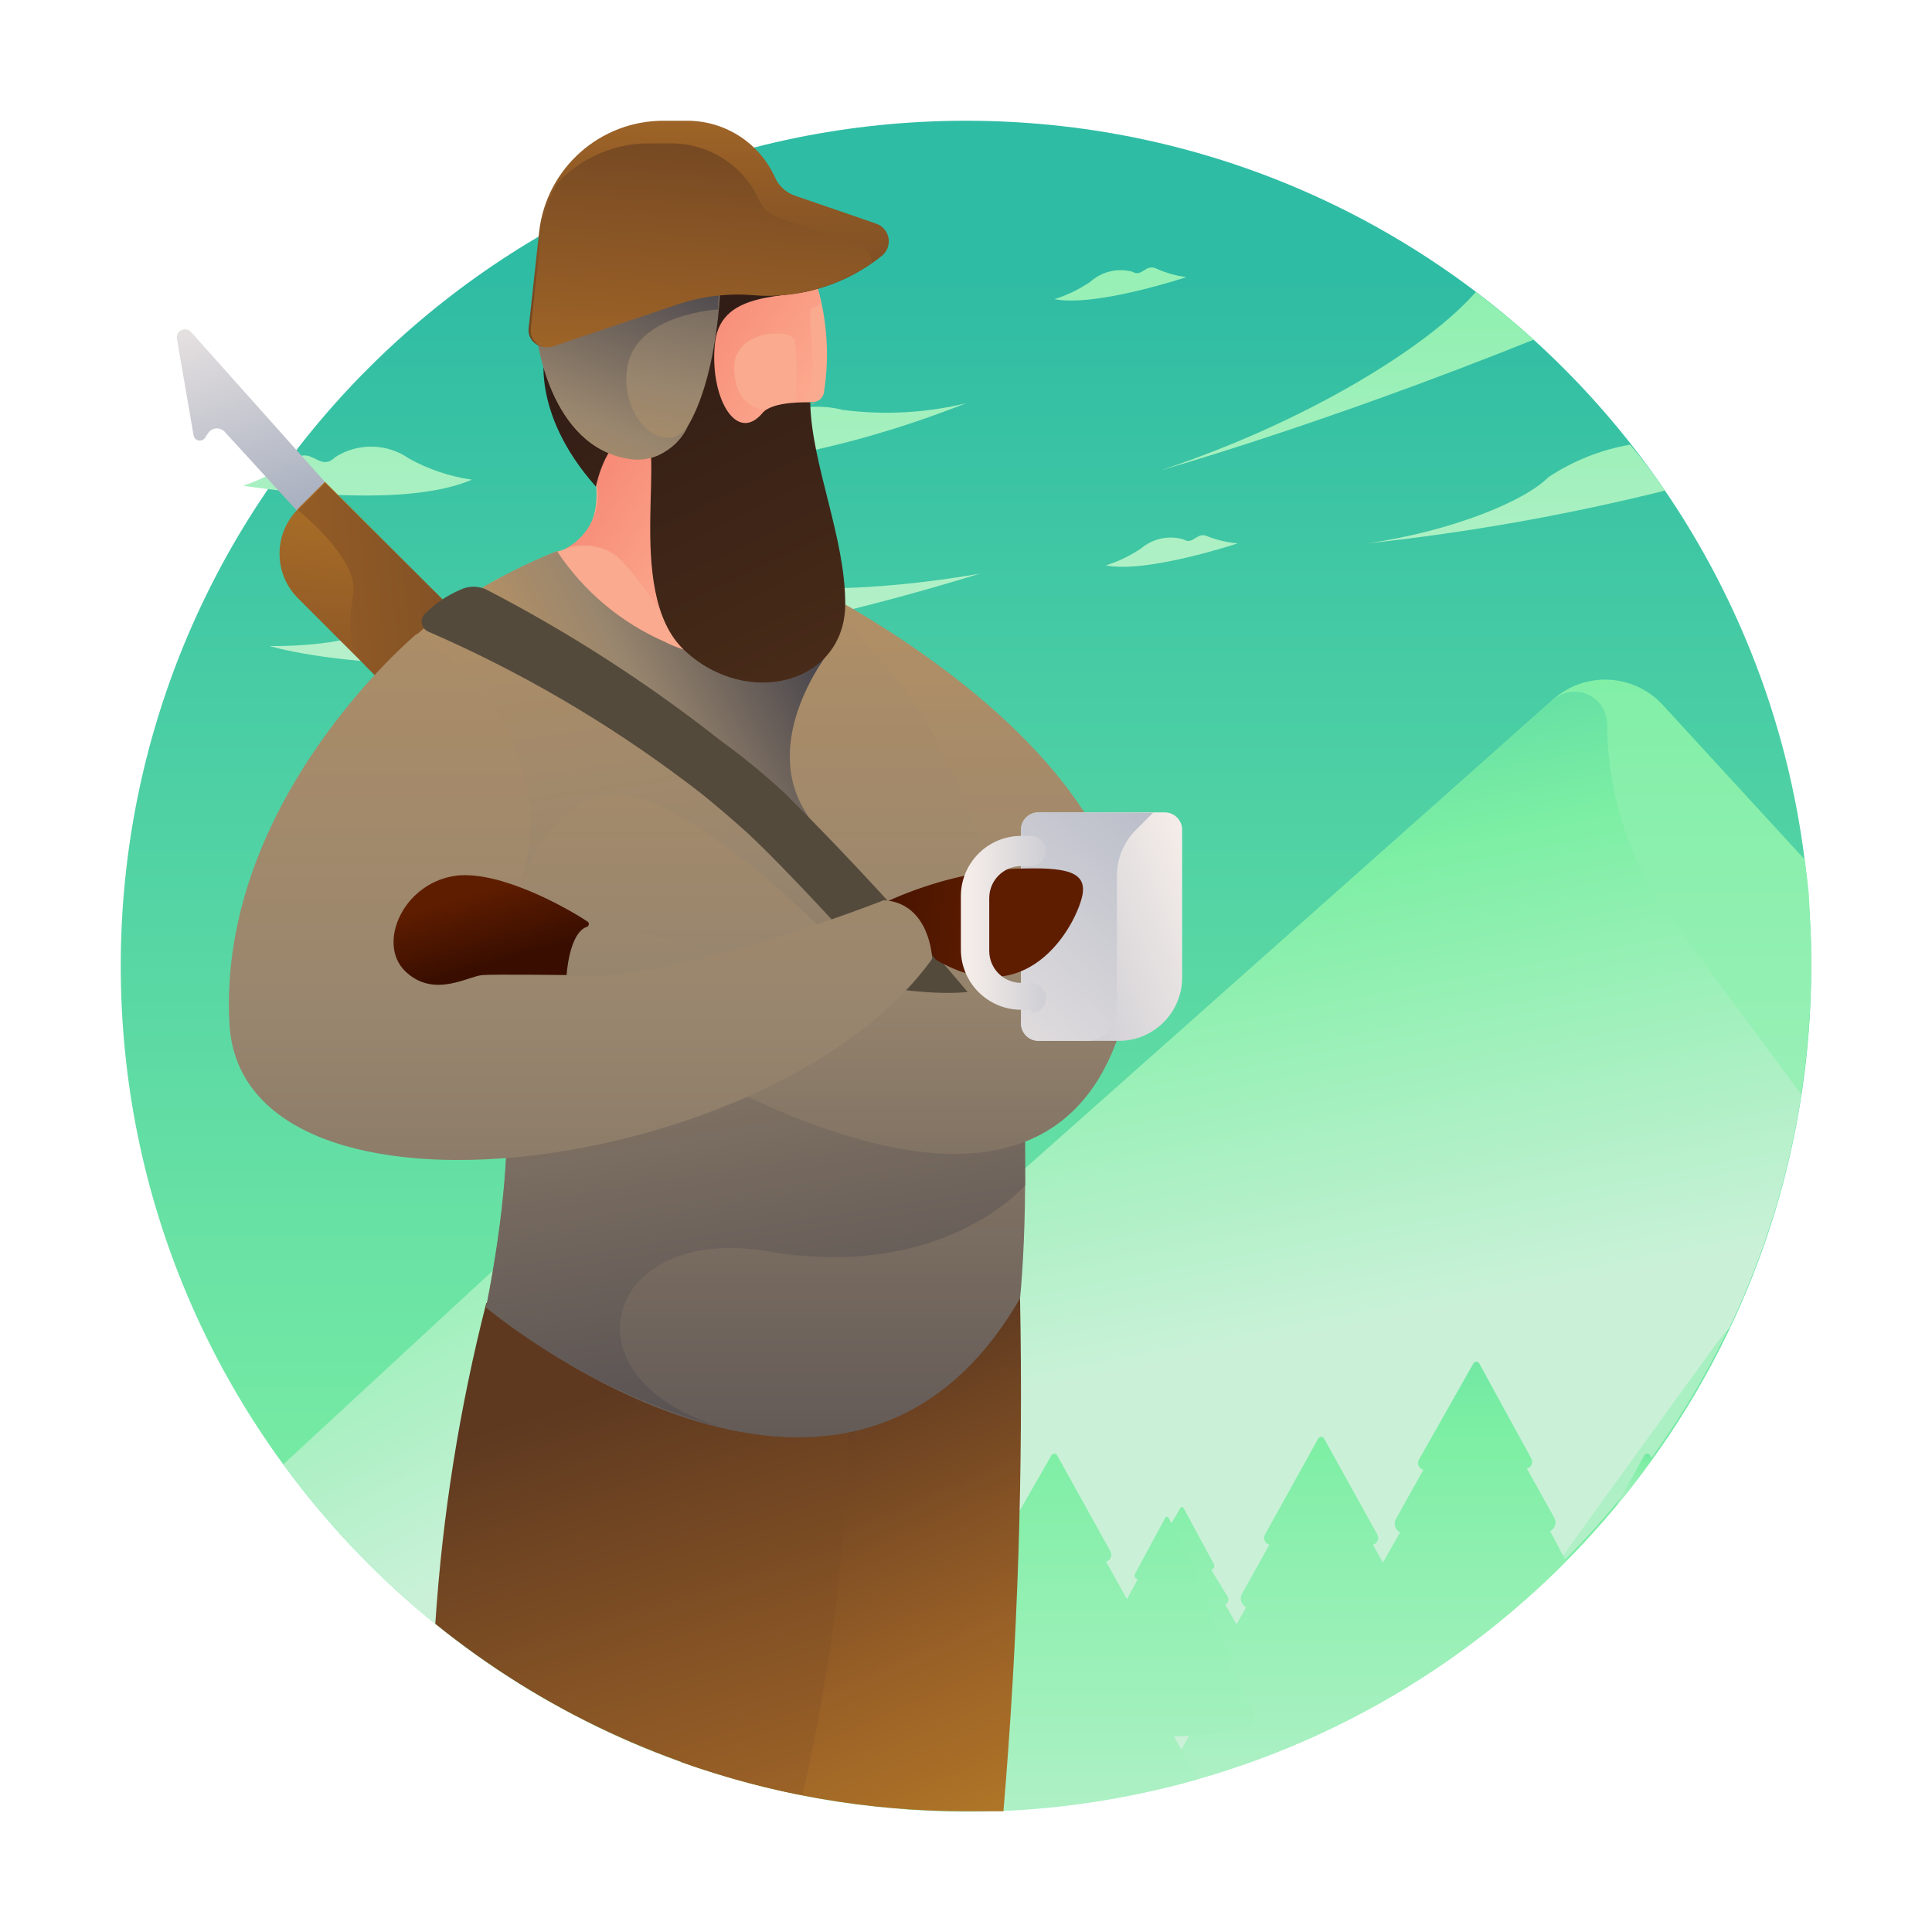
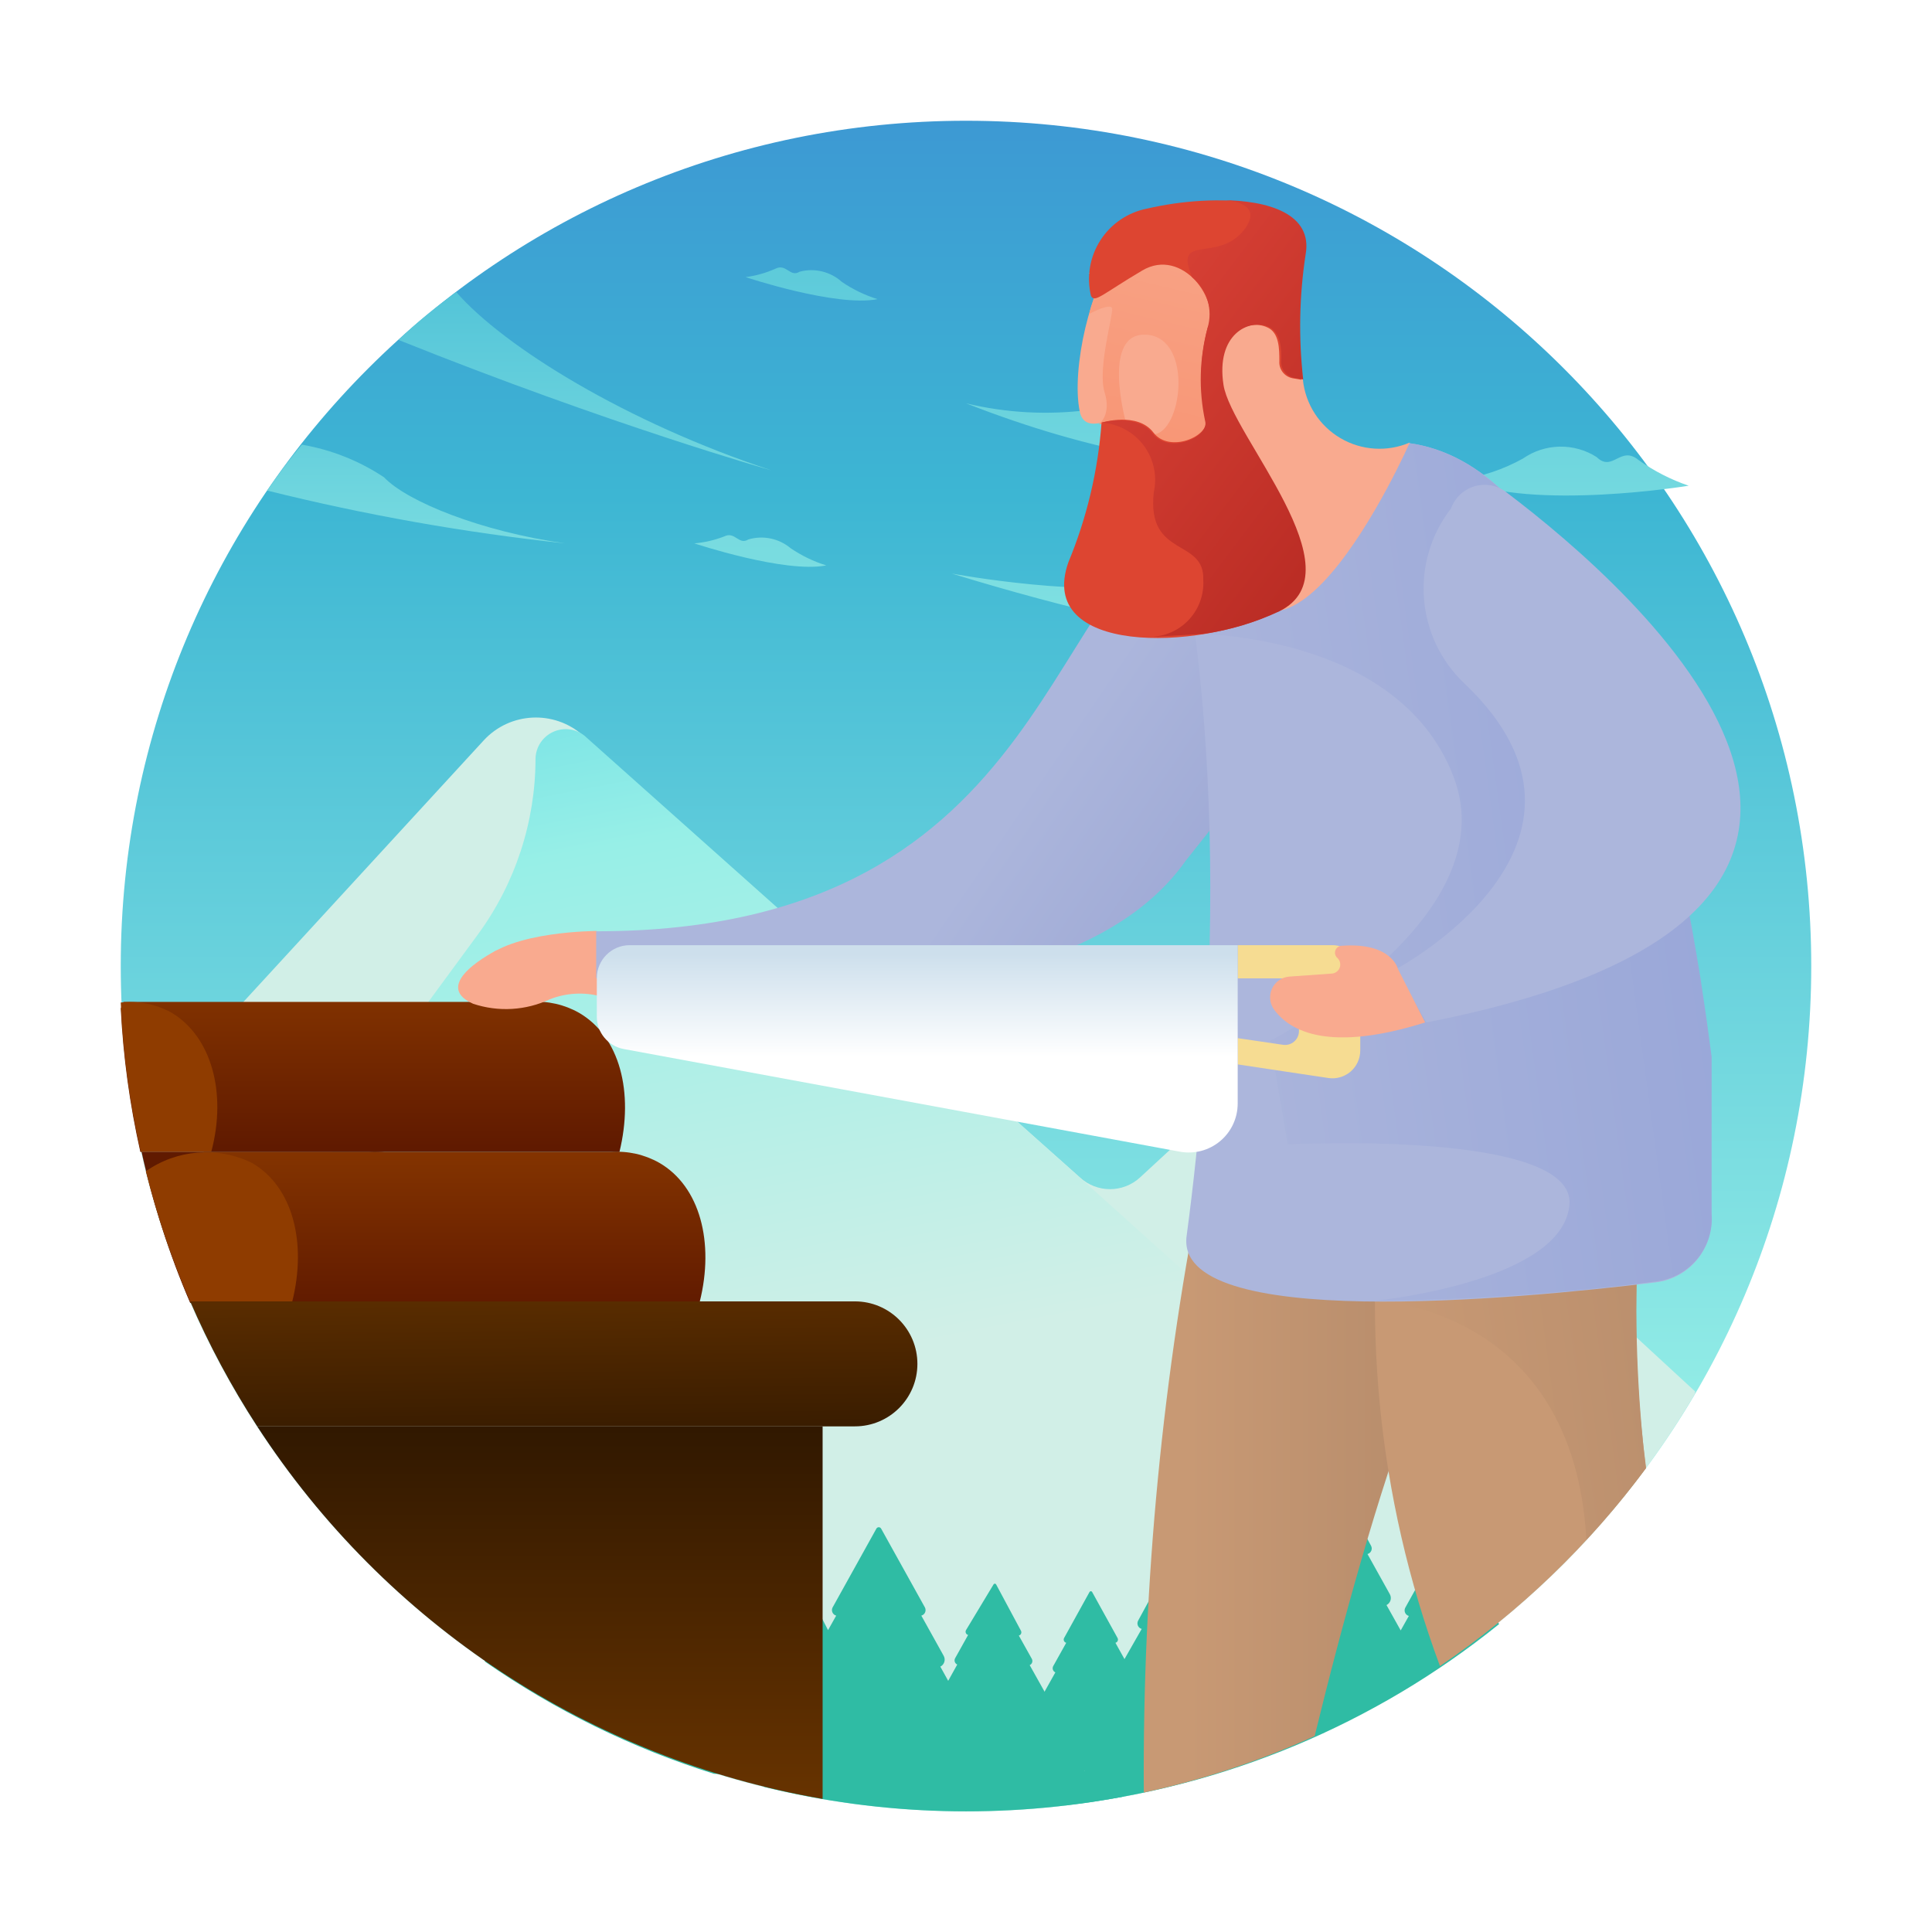
<svg xmlns="http://www.w3.org/2000/svg" xmlns:xlink="http://www.w3.org/1999/xlink" id="Layer_1" data-name="Layer 1" viewBox="0 0 64 64">
  <defs>
-     <style>.cls-1{fill:url(#linear-gradient);}.cls-2{fill:url(#linear-gradient-2);}.cls-3{fill:url(#linear-gradient-3);}.cls-4{fill:url(#linear-gradient-4);}.cls-5{fill:url(#linear-gradient-5);}.cls-6{fill:url(#linear-gradient-6);}.cls-7{fill:url(#linear-gradient-7);}.cls-8{fill:url(#linear-gradient-8);}.cls-9{fill:url(#linear-gradient-9);}.cls-10{fill:url(#linear-gradient-10);}.cls-11{fill:url(#linear-gradient-11);}.cls-12{fill:url(#linear-gradient-12);}.cls-13{fill:url(#linear-gradient-13);}.cls-14{fill:url(#linear-gradient-14);}.cls-15{fill:url(#linear-gradient-15);}.cls-16{fill:url(#linear-gradient-16);}.cls-17{fill:url(#linear-gradient-17);}.cls-18{fill:url(#linear-gradient-18);}.cls-19{fill:url(#linear-gradient-19);}.cls-20{fill:url(#linear-gradient-20);}.cls-21{fill:url(#linear-gradient-21);}.cls-22{fill:url(#linear-gradient-22);}.cls-23{fill:url(#linear-gradient-23);}.cls-24{fill:#544a3c;}.cls-25{fill:url(#linear-gradient-24);}.cls-26{fill:url(#linear-gradient-25);}.cls-27{fill:url(#linear-gradient-26);}.cls-28{fill:url(#linear-gradient-27);}.cls-29{fill:#99866e;}.cls-30{fill:url(#linear-gradient-28);}.cls-31{fill:url(#linear-gradient-29);}.cls-32{fill:url(#linear-gradient-30);}.cls-33{fill:#f9aa8f;}.cls-34{fill:url(#linear-gradient-31);}.cls-35{fill:url(#linear-gradient-32);}.cls-36{fill:url(#linear-gradient-33);}.cls-37{fill:url(#linear-gradient-34);}.cls-38{fill:url(#linear-gradient-35);}.cls-39{fill:url(#linear-gradient-36);}</style>
-     <linearGradient id="linear-gradient" x1="32" y1="97.25" x2="32" y2="9.14" gradientUnits="userSpaceOnUse">
+     <style>.cls-1{fill:url(#linear-gradient);}.cls-2{fill:url(#linear-gradient-2);}.cls-3{fill:url(#linear-gradient-3);}.cls-4{fill:url(#linear-gradient-4);}.cls-5{fill:url(#linear-gradient-5);}.cls-6{fill:url(#linear-gradient-6);}.cls-7{fill:url(#linear-gradient-7);}.cls-8{fill:url(#linear-gradient-8);}.cls-9{fill:url(#linear-gradient-9);}.cls-10{fill:url(#linear-gradient-10);}.cls-11{fill:url(#linear-gradient-11);}.cls-12{fill:url(#linear-gradient-12);}.cls-13{fill:url(#linear-gradient-13);}.cls-14{fill:url(#linear-gradient-14);}.cls-15{fill:url(#linear-gradient-15);}.cls-16{fill:url(#linear-gradient-16);}.cls-17{fill:url(#linear-gradient-17);}.cls-18{fill:url(#linear-gradient-18);}.cls-19{fill:url(#linear-gradient-19);}.cls-20{fill:#f9aa8f;}.cls-21{fill:url(#linear-gradient-20);}.cls-22{fill:url(#linear-gradient-21);}.cls-23{fill:url(#linear-gradient-22);}.cls-24{fill:url(#linear-gradient-23);}.cls-25{fill:url(#linear-gradient-24);}.cls-26{fill:url(#linear-gradient-25);}.cls-27{fill:#f6dc92;}.cls-28{fill:#acb6dc;}.cls-29{fill:url(#linear-gradient-26);}.cls-30{fill:#dd4531;}.cls-31{fill:url(#linear-gradient-27);}.cls-32{fill:url(#linear-gradient-28);}.cls-33{fill:url(#linear-gradient-29);}.cls-34{fill:url(#linear-gradient-30);}</style>
+     <linearGradient id="linear-gradient" x1="32" y1="49.33" x2="32" y2="-13.95" gradientUnits="userSpaceOnUse">
+       <stop offset="0.02" stop-color="#97efe7" />
+       <stop offset="0.52" stop-color="#3db6d3" />
+       <stop offset="1" stop-color="#3d6fd3" />
+     </linearGradient>
+     <linearGradient id="linear-gradient-2" x1="30.32" y1="19.2" x2="30.32" y2="-9.5" gradientUnits="userSpaceOnUse">
+       <stop offset="0" stop-color="#d1efe7" />
+       <stop offset="0.53" stop-color="#97efe7" />
+       <stop offset="1" stop-color="#3ccbe3" />
+     </linearGradient>
+     <linearGradient id="linear-gradient-3" x1="48.86" y1="46.12" x2="32.9" y2="16.11" xlink:href="#linear-gradient-2" />
+     <linearGradient id="linear-gradient-4" x1="30.66" y1="44.52" x2="24.15" y2="10.85" xlink:href="#linear-gradient-2" />
+     <linearGradient id="linear-gradient-5" x1="10.02" y1="33.58" x2="10.02" y2="34.92" gradientUnits="userSpaceOnUse">
+       <stop offset="0.27" stop-color="#8f3c00" />
+       <stop offset="1" stop-color="#601a00" />
+     </linearGradient>
+     <linearGradient id="linear-gradient-6" x1="14.58" y1="33.92" x2="14.58" y2="43.36" xlink:href="#linear-gradient-5" />
+     <linearGradient id="linear-gradient-7" x1="7.35" y1="45.06" x2="7.35" y2="52.55" xlink:href="#linear-gradient-5" />
+     <linearGradient id="linear-gradient-8" x1="12.37" y1="28.33" x2="12.37" y2="38" xlink:href="#linear-gradient-5" />
+     <linearGradient id="linear-gradient-9" x1="5.62" y1="45.04" x2="5.62" y2="52.52" xlink:href="#linear-gradient-5" />
+     <linearGradient id="linear-gradient-10" x1="26.65" y1="69.39" x2="26.65" y2="59.92" gradientUnits="userSpaceOnUse">
      <stop offset="0" stop-color="#caf1d8" />
      <stop offset="0.51" stop-color="#7defa4" />
      <stop offset="1" stop-color="#2fbca4" />
    </linearGradient>
-     <linearGradient id="linear-gradient-2" x1="34.7" y1="66.08" x2="34.7" y2="-25.09" xlink:href="#linear-gradient" />
-     <linearGradient id="linear-gradient-3" x1="21.16" y1="49.18" x2="6.67" y2="21.94" xlink:href="#linear-gradient" />
-     <linearGradient id="linear-gradient-4" x1="37.76" y1="45.35" x2="32.12" y2="16.21" xlink:href="#linear-gradient" />
-     <linearGradient id="linear-gradient-5" x1="44.02" y1="65.95" x2="44.02" y2="29.77" xlink:href="#linear-gradient" />
-     <linearGradient id="linear-gradient-6" x1="54.13" y1="50.74" x2="54.13" y2="46.24" xlink:href="#linear-gradient" />
-     <linearGradient id="linear-gradient-7" x1="29.25" y1="67.15" x2="29.25" y2="28.89" xlink:href="#linear-gradient" />
-     <linearGradient id="linear-gradient-8" x1="44.63" y1="24.01" x2="44.63" y2="-12.25" xlink:href="#linear-gradient" />
-     <linearGradient id="linear-gradient-9" x1="50.22" y1="24.35" x2="50.22" y2="-8.58" xlink:href="#linear-gradient" />
-     <linearGradient id="linear-gradient-10" x1="1501.51" y1="29.88" x2="1501.51" y2="-31.66" gradientTransform="matrix(-1, 0, 0, 1, 1522.22, 0)" xlink:href="#linear-gradient" />
-     <linearGradient id="linear-gradient-11" x1="1496.75" y1="29.88" x2="1496.75" y2="-31.66" gradientTransform="matrix(-1, 0, 0, 1, 1522.22, 0)" xlink:href="#linear-gradient" />
-     <linearGradient id="linear-gradient-12" x1="1510.38" y1="29.88" x2="1510.38" y2="-31.66" gradientTransform="matrix(-1, 0, 0, 1, 1522.22, 0)" xlink:href="#linear-gradient" />
-     <linearGradient id="linear-gradient-13" x1="1485.1" y1="29.88" x2="1485.1" y2="-31.66" gradientTransform="matrix(-1, 0, 0, 1, 1522.22, 0)" xlink:href="#linear-gradient" />
-     <linearGradient id="linear-gradient-14" x1="1483.44" y1="29.88" x2="1483.44" y2="-31.66" gradientTransform="matrix(-1, 0, 0, 1, 1522.22, 0)" xlink:href="#linear-gradient" />
-     <linearGradient id="linear-gradient-15" x1="1495.85" y1="29.88" x2="1495.85" y2="-31.66" gradientTransform="matrix(-1, 0, 0, 1, 1522.22, 0)" gradientUnits="userSpaceOnUse">
+     <linearGradient id="linear-gradient-11" x1="41.67" y1="69.04" x2="41.67" y2="59.72" xlink:href="#linear-gradient-10" />
+     <linearGradient id="linear-gradient-12" x1="19.37" y1="24.01" x2="19.37" y2="-12.25" xlink:href="#linear-gradient" />
+     <linearGradient id="linear-gradient-13" x1="13.78" y1="24.35" x2="13.78" y2="-8.58" xlink:href="#linear-gradient" />
+     <linearGradient id="linear-gradient-14" x1="983.51" y1="29.88" x2="983.51" y2="-31.66" gradientTransform="translate(-940.22)" xlink:href="#linear-gradient" />
+     <linearGradient id="linear-gradient-15" x1="978.75" y1="29.88" x2="978.75" y2="-31.66" gradientTransform="translate(-940.22)" xlink:href="#linear-gradient" />
+     <linearGradient id="linear-gradient-16" x1="992.38" y1="29.88" x2="992.38" y2="-31.66" gradientTransform="translate(-940.22)" xlink:href="#linear-gradient" />
+     <linearGradient id="linear-gradient-17" x1="967.1" y1="29.88" x2="967.1" y2="-31.66" gradientTransform="translate(-940.22)" xlink:href="#linear-gradient" />
+     <linearGradient id="linear-gradient-18" x1="965.44" y1="29.88" x2="965.44" y2="-31.66" gradientTransform="translate(-940.22)" xlink:href="#linear-gradient" />
+     <linearGradient id="linear-gradient-19" x1="977.85" y1="29.88" x2="977.85" y2="-31.66" gradientTransform="translate(-940.22)" gradientUnits="userSpaceOnUse">
      <stop offset="0" stop-color="#fff" />
      <stop offset="0.84" stop-color="#cddfec" />
    </linearGradient>
-     <linearGradient id="linear-gradient-16" x1="3.97" y1="1.16" x2="9.43" y2="17.38" gradientUnits="userSpaceOnUse">
-       <stop offset="0" stop-color="#fcfbff" />
-       <stop offset="0.48" stop-color="#f5ede9" />
-       <stop offset="1" stop-color="#a5adbe" />
+     <linearGradient id="linear-gradient-20" x1="37.89" y1="49.04" x2="51.06" y2="49.04" gradientUnits="userSpaceOnUse">
+       <stop offset="0.11" stop-color="#c89974" />
+       <stop offset="1" stop-color="#ae8667" />
    </linearGradient>
-     <linearGradient id="linear-gradient-17" x1="23.25" y1="13.53" x2="21.09" y2="33.39" gradientTransform="translate(26.52 -6.55) rotate(45)" gradientUnits="userSpaceOnUse">
-       <stop offset="0.01" stop-color="#bc8127" />
-       <stop offset="0.38" stop-color="#996027" />
-       <stop offset="0.94" stop-color="#5e3920" />
+     <linearGradient id="linear-gradient-21" x1="41.07" y1="32.23" x2="33.41" y2="27" gradientUnits="userSpaceOnUse">
+       <stop offset="0" stop-color="#9aa5d3" />
+       <stop offset="1" stop-color="#acb6dc" />
    </linearGradient>
-     <linearGradient id="linear-gradient-18" x1="-3.21" y1="21.09" x2="27.31" y2="18.23" gradientTransform="matrix(1, 0, 0, 1, 0, 0)" xlink:href="#linear-gradient-17" />
-     <linearGradient id="linear-gradient-19" x1="33.87" y1="63.48" x2="26.11" y2="46.04" gradientUnits="userSpaceOnUse">
-       <stop offset="0.01" stop-color="#bc8127" />
-       <stop offset="0.48" stop-color="#996027" />
-       <stop offset="1" stop-color="#5e3920" />
+     <linearGradient id="linear-gradient-22" x1="47.16" y1="36.45" x2="48.7" y2="40.02" gradientUnits="userSpaceOnUse">
+       <stop offset="0" stop-color="#ae8667" />
+       <stop offset="0.48" stop-color="#b88d6c" />
+       <stop offset="1" stop-color="#c89974" />
    </linearGradient>
-     <linearGradient id="linear-gradient-20" x1="26.9" y1="68.51" x2="19.56" y2="44.76" gradientTransform="matrix(1, 0, 0, 1, 0, 0)" xlink:href="#linear-gradient-17" />
-     <linearGradient id="linear-gradient-21" x1="23.04" y1="3.14" x2="23.04" y2="57.68" gradientUnits="userSpaceOnUse">
-       <stop offset="0" stop-color="#cf9b5b" />
-       <stop offset="0.52" stop-color="#99866e" />
-       <stop offset="1" stop-color="#424049" />
+     <linearGradient id="linear-gradient-23" x1="44.75" y1="47.14" x2="62.97" y2="44.66" xlink:href="#linear-gradient-20" />
+     <linearGradient id="linear-gradient-24" x1="59.56" y1="18.45" x2="49.71" y2="27.91" gradientUnits="userSpaceOnUse">
+       <stop offset="0" stop-color="#acb6dc" />
+       <stop offset="1" stop-color="#acb6dc" />
    </linearGradient>
-     <linearGradient id="linear-gradient-22" x1="15.42" y1="26.49" x2="26.96" y2="20.59" xlink:href="#linear-gradient-21" />
-     <linearGradient id="linear-gradient-23" x1="18.74" y1="3.86" x2="26.48" y2="52.59" xlink:href="#linear-gradient-21" />
-     <linearGradient id="linear-gradient-24" x1="27.45" y1="6.13" x2="27.45" y2="55.6" xlink:href="#linear-gradient-21" />
-     <linearGradient id="linear-gradient-25" x1="49.72" y1="25.3" x2="29.16" y2="33.3" xlink:href="#linear-gradient-16" />
-     <linearGradient id="linear-gradient-26" x1="18.17" y1="49.56" x2="41.78" y2="23.53" xlink:href="#linear-gradient-16" />
-     <linearGradient id="linear-gradient-27" x1="39.19" y1="31.22" x2="26.58" y2="29.74" gradientUnits="userSpaceOnUse">
-       <stop offset="0.49" stop-color="#5f1d00" />
-       <stop offset="0.97" stop-color="#390e00" />
+     <linearGradient id="linear-gradient-25" x1="38.63" y1="30.23" x2="68.38" y2="26.18" gradientUnits="userSpaceOnUse">
+       <stop offset="0" stop-color="#acb6dc" />
+       <stop offset="1" stop-color="#8d9dd6" />
    </linearGradient>
-     <linearGradient id="linear-gradient-28" x1="19.23" y1="-3.24" x2="19.23" y2="67.39" xlink:href="#linear-gradient-21" />
-     <linearGradient id="linear-gradient-29" x1="15.14" y1="27.1" x2="16.57" y2="32" xlink:href="#linear-gradient-27" />
-     <linearGradient id="linear-gradient-30" x1="27.13" y1="30.56" x2="37.43" y2="30.56" xlink:href="#linear-gradient-16" />
-     <linearGradient id="linear-gradient-31" x1="33.96" y1="20.66" x2="19.87" y2="11.76" gradientUnits="userSpaceOnUse">
-       <stop offset="0" stop-color="#fbc19e" />
-       <stop offset="0.48" stop-color="#ffb699" />
-       <stop offset="1" stop-color="#f47e6d" />
+     <linearGradient id="linear-gradient-26" x1="36.72" y1="19.13" x2="40.32" y2="3.87" gradientUnits="userSpaceOnUse">
+       <stop offset="0" stop-color="#f78e6b" />
+       <stop offset="1" stop-color="#f9aa8f" />
    </linearGradient>
-     <linearGradient id="linear-gradient-32" x1="28.5" y1="23.25" x2="20.82" y2="7.45" gradientUnits="userSpaceOnUse">
-       <stop offset="0.03" stop-color="#4a2c18" />
-       <stop offset="1" stop-color="#2b1915" />
+     <linearGradient id="linear-gradient-27" x1="30.38" y1="35" x2="30.38" y2="30.96" gradientTransform="matrix(1, 0, 0, 1, 0, 0)" xlink:href="#linear-gradient-19" />
+     <linearGradient id="linear-gradient-28" x1="44.48" y1="17.19" x2="35.41" y2="10.33" gradientUnits="userSpaceOnUse">
+       <stop offset="0" stop-color="#bb2d25" />
+       <stop offset="1" stop-color="#db4337" />
    </linearGradient>
-     <linearGradient id="linear-gradient-33" x1="-135.83" y1="214.4" x2="-134.69" y2="197.86" gradientTransform="translate(181.27 -174.03) rotate(7.46)" xlink:href="#linear-gradient-21" />
-     <linearGradient id="linear-gradient-34" x1="17.12" y1="20.32" x2="22.17" y2="7.97" xlink:href="#linear-gradient-21" />
-     <linearGradient id="linear-gradient-35" x1="23.75" y1="-1.45" x2="23.34" y2="15.1" gradientTransform="matrix(1, 0, 0, 1, 0, 0)" xlink:href="#linear-gradient-17" />
-     <linearGradient id="linear-gradient-36" x1="22.64" y1="18.12" x2="23.91" y2="-0.72" gradientTransform="matrix(1, 0, 0, 1, 0, 0)" xlink:href="#linear-gradient-17" />
+     <linearGradient id="linear-gradient-29" x1="18.47" y1="55.29" x2="18.3" y2="40.6" gradientUnits="userSpaceOnUse">
+       <stop offset="0" />
+       <stop offset="1" stop-color="#6b3500" />
+     </linearGradient>
+     <linearGradient id="linear-gradient-30" x1="17.89" y1="36.25" x2="17.89" y2="60.48" xlink:href="#linear-gradient-29" />
  </defs>
  <circle class="cls-1" cx="32" cy="32" r="28" />
-   <path class="cls-2" d="M59.94,30.27c0-.05,0-.1,0-.16,0-.55-.09-1.1-.16-1.64h0l-4.7-5.12a2.59,2.59,0,0,0-3.63-.18L33.26,39.33a1.62,1.62,0,0,1-2.17,0l-4.61-4.25a1.89,1.89,0,0,0-2.56,0L9.39,48.51a28.18,28.18,0,0,0,3.13,3.59l.14.13q.5.47,1,.92l.17.15q.54.46,1.11.9l.09.07a28,28,0,0,0,2.62,1.77l.16.09q.57.34,1.16.65l.34.17,1.05.51.38.17,1.11.46.33.13a27.77,27.77,0,0,0,3,.92l.42.1,1.09.24.54.1,1,.16.56.07,1.09.1.5,0c.53,0,1.06,0,1.6,0A28,28,0,0,0,60,32C60,31.42,60,30.84,59.94,30.27Z" />
-   <path class="cls-3" d="M23.9,39.39a5.2,5.2,0,0,0,1.36-3.51v-.22a.8.8,0,0,0-1.33-.6h0L9.39,48.51a28.1,28.1,0,0,0,10.79,8.87l6.5-9.83-2.85-3.33A3.65,3.65,0,0,1,23.9,39.39Z" />
-   <path class="cls-4" d="M55.36,30.43A10.89,10.89,0,0,1,53.24,24a1.08,1.08,0,0,0-1.79-.82h0L33.74,38.9l-17.8,16a28,28,0,0,0,35.23-2.54l5.69-7.86c.13-.18.29-.35.43-.52a27.8,27.8,0,0,0,2.38-7.72Z" />
-   <path class="cls-5" d="M51.88,51.72l-.53-1a.32.32,0,0,0,.14-.44l-.91-1.63h0a.23.23,0,0,0,.15-.33L49,45.16a.11.11,0,0,0-.19,0L47,48.36a.23.23,0,0,0,.15.33h0l-.91,1.63a.32.32,0,0,0,.14.44l-.57,1-.33-.59h0a.23.23,0,0,0,.15-.33l-1.77-3.19a.11.11,0,0,0-.19,0l-1.77,3.19a.23.23,0,0,0,.15.33h0l-.91,1.63a.32.32,0,0,0,.14.44l-.32.57-.37-.66a.19.19,0,0,0,.08-.26L40.12,52h0a.13.13,0,0,0,.09-.19l-1-1.85a.06.06,0,0,0-.11,0L38,51.8a.13.13,0,0,0,.09.19h0l-.53.95a.19.19,0,0,0,.08.26L37,54.43a.26.26,0,0,0,.08.34l-.87,1.57a.35.35,0,0,0,.23.52,12,12,0,0,0,3.14.3l-.86,1.54a.6.6,0,0,0,0,.49A28,28,0,0,0,51.88,51.72Z" />
-   <path class="cls-6" d="M54.73,48.34l-.07-.13a.11.11,0,0,0-.19,0l-.94,1.69C53.95,49.4,54.35,48.87,54.73,48.34Z" />
-   <path class="cls-7" d="M40.68,55.11a.26.26,0,0,0,.08-.34l-.69-1.24a.19.19,0,0,0,.08-.26l-.53-.95h0a.13.13,0,0,0,.09-.19l-1-1.85a.06.06,0,0,0-.11,0l-1,1.85a.13.13,0,0,0,.09.19h0l-.36.65-.69-1.24h0a.23.23,0,0,0,.15-.33l-1.77-3.19a.11.11,0,0,0-.19,0L33,51.4a.23.23,0,0,0,.15.33h0l-.48.86-1-1.83a.32.32,0,0,0,.14-.44l-.91-1.63h0a.23.23,0,0,0,.15-.33l-1.77-3.19a.11.11,0,0,0-.19,0l-1.77,3.19a.23.23,0,0,0,.15.33h0l-.91,1.63a.32.32,0,0,0,.14.44l-.57,1-.33-.59h0a.23.23,0,0,0,.15-.33l-1.77-3.19a.11.11,0,0,0-.19,0l-1.77,3.19a.23.23,0,0,0,.15.33h0l-.91,1.63a.32.32,0,0,0,.14.44l-.32.57-.37-.66a.19.19,0,0,0,.08-.26L20.4,52h0a.13.13,0,0,0,.09-.19l-1-1.85a.06.06,0,0,0-.11,0l-1,1.85a.13.13,0,0,0,.09.19h0l-.53.95a.19.19,0,0,0,.08.26l-.69,1.24a.26.26,0,0,0,.08.34l-.45.8a27.94,27.94,0,0,0,2.78,1.57h.17l0,.06A27.81,27.81,0,0,0,28,59.72l.62-.12a.61.61,0,0,0,.4-.89l-.61-1.11a20.61,20.61,0,0,0,2.31-.05l-.94,1.69a.6.6,0,0,0,.08.69c.7.05,1.4.09,2.11.09a28,28,0,0,0,7.71-1.08l-.79-1.42a12,12,0,0,0,2.4-.3.35.35,0,0,0,.23-.52Z" />
-   <path class="cls-8" d="M48.89,9.67C47.3,11.5,43.23,14,38.45,15.58c0,0,5.32-1.5,12.36-4.33C50.2,10.7,49.56,10.18,48.89,9.67Z" />
-   <path class="cls-9" d="M54,14.73a7.06,7.06,0,0,0-2.71,1.08c-.8.81-3.26,1.8-6,2.19a72.94,72.94,0,0,0,9.87-1.75C54.79,15.73,54.42,15.22,54,14.73Z" />
-   <path class="cls-10" d="M32.47,19s-4.61.86-7.29.29-4.09.61-5.9-.19a3.2,3.2,0,0,0-3.88,1c-.51.76-1.87,0-2.9.68s-3.57.62-3.57.62S16.71,23.84,32.47,19Z" />
-   <path class="cls-11" d="M32,13.36a11.24,11.24,0,0,1-4.07.22c-1.54-.38-2.26.42-3.32-.12a1.53,1.53,0,0,0-2.12.69c-.24.52-1.05,0-1.59.47a3.86,3.86,0,0,1-2,.43S23.44,16.71,32,13.36Z" />
-   <path class="cls-12" d="M8.06,16.09s5.17.85,7.57-.2a6.06,6.06,0,0,1-2.08-.7,2.2,2.2,0,0,0-2.44-.05c-.53.52-.79-.4-1.39.1A6.46,6.46,0,0,1,8.06,16.09Z" />
-   <path class="cls-13" d="M39.3,9.18s-3,1-4.37.73a4.47,4.47,0,0,0,1.18-.57A1.51,1.51,0,0,1,37.51,9c.32.2.44-.28.8-.1A3.58,3.58,0,0,0,39.3,9.18Z" />
-   <path class="cls-14" d="M41,18s-3,1-4.37.73a4.47,4.47,0,0,0,1.18-.57,1.51,1.51,0,0,1,1.4-.29c.32.2.44-.28.8-.1A3.58,3.58,0,0,0,41,18Z" />
-   <path class="cls-15" d="M24.79,9.8a9.36,9.36,0,0,0,3.15-.75A3.27,3.27,0,0,1,27,9a1.1,1.1,0,0,0-1,.2c-.16.22-.38-.07-.57.16A2.62,2.62,0,0,1,24.79,9.8Z" />
-   <path id="_Path_" data-name="&lt;Path&gt;" class="cls-16" d="M11.09,16.33,6.33,11a.27.27,0,0,0-.47.22l.55,3.19a.21.21,0,0,0,.39.08l.1-.15a.35.35,0,0,1,.53-.05l3.36,3.67S11.45,18.61,11.09,16.33Z" />
-   <path id="_Rectangle_" data-name="&lt;Rectangle&gt;" class="cls-17" d="M21.58,12.34h1.27a0,0,0,0,1,0,0v32.8a0,0,0,0,1,0,0H19.49a0,0,0,0,1,0,0V14.44a2.09,2.09,0,0,1,2.09-2.09Z" transform="translate(-14.12 23.39) rotate(-45)" />
-   <path class="cls-18" d="M11.7,19.66c-.17,1.16-.19,1.74.41,2.4l1.3,1.3,2.35-.78L16,21.19,10.77,16l-.9.9S11.88,18.5,11.7,19.66Z" />
-   <path class="cls-19" d="M19.23,45.6c1.32,1.32,2.44,6.57,3.33,12.77A27.94,27.94,0,0,0,32,60c.42,0,.83,0,1.24,0a164.12,164.12,0,0,0,.55-17Z" />
-   <path class="cls-20" d="M14.42,53.79a27.88,27.88,0,0,0,12.16,5.68,59.28,59.28,0,0,0,1.53-12.73l-12-3.58A58.45,58.45,0,0,0,14.42,53.79Z" />
-   <path class="cls-21" d="M25.39,18.66l-6.95-.4s-7.62,2.9-6.14,6.93,6.28,5.62,3.8,18.12c0,0,11.81,9.88,17.69-.3C33.79,43,35.87,23.66,25.39,18.66Z" />
-   <path class="cls-22" d="M26.69,26.91c-1.53-2.42.76-5.3.76-5.3l-5.13-3.12-3.88-.22a18.62,18.62,0,0,0-2.68,1.33l.73.83S28.47,29.72,26.69,26.91Z" />
-   <path class="cls-23" d="M17,30.4c.17-1.58,1.68-4.84,4.35-3.89S27.45,31,27.45,31l1.51.17-2.43-3.5L14.88,20.42l-.74.32c-1.41,1.18-2.47,2.71-1.83,4.45,1.48,4,6.28,5.62,3.8,18.12a21.48,21.48,0,0,0,8.1,4.06c-5.77-1.53-4.27-6.85,1.21-5.92,5.81,1,8.53-2.17,8.54-2.18,0-.65,0-1.35,0-2.11C33,36.89,16.88,31.94,17,30.4Z" />
-   <path id="_Path_2" data-name="&lt;Path&gt;" class="cls-24" d="M33,34a3.14,3.14,0,0,1-2,.36c-1-1.28-5.16-5.85-6.5-7-.56-.49-1.15-1-1.75-1.44a41.91,41.91,0,0,0-8.57-5,.36.36,0,0,1-.1-.59,3.71,3.71,0,0,1,1.16-.79,1,1,0,0,1,.89,0,48.66,48.66,0,0,1,7.75,5Q25,25.35,26,26.28A102.38,102.38,0,0,1,33,34Z" />
-   <path class="cls-25" d="M25.39,18.66S40.66,25.41,36.9,34.72s-19.49-2.88-19.49-2.88a4,4,0,0,1,3.57-1c2.11.47,13,3.75,12.39.9S31.85,22.62,25.39,18.66Z" />
-   <path id="_Rectangle_2" data-name="&lt;Rectangle&gt;" class="cls-26" d="M34.4,26.91h4.18a.58.58,0,0,1,.58.58v4.89a2.1,2.1,0,0,1-2.1,2.1H34.4a.58.58,0,0,1-.58-.58V27.48A.58.58,0,0,1,34.4,26.91Z" />
-   <path class="cls-27" d="M34.4,26.91a.58.58,0,0,0-.58.58v6.41a.58.58,0,0,0,.58.58H36a1,1,0,0,0,1-1V29a2.14,2.14,0,0,1,.63-1.51l.57-.57Z" />
-   <path class="cls-28" d="M29.41,29.85a12.69,12.69,0,0,1,3.92-1.06c1.78-.08,2.63,0,2.54.78S34.21,33.69,31,31.79" />
-   <polygon id="_Path_3" data-name="&lt;Path&gt;" class="cls-29" points="12.3 37.94 12.31 37.94 12.3 37.94 12.3 37.94" />
-   <path class="cls-30" d="M13.8,21s-6.6,5.5-6.2,12.91,18.17,5,23.28-2.15c0,0-.06-1.84-1.6-1.94,0,0-14.29,5.67-12.2,0S13.8,21,13.8,21Z" />
-   <path class="cls-31" d="M19.45,30.7a.1.1,0,0,0,0-.18C18.66,30,16.6,28.88,15.18,29c-1.81.19-2.71,2.25-1.76,3.17s2.09.16,2.57.13,2.78,0,2.78,0S18.85,30.89,19.45,30.7Z" />
-   <path class="cls-32" d="M34.15,33.45h-.32a2,2,0,0,1-2-2V29.69a2,2,0,0,1,2-2h.32a.48.48,0,0,1,0,1h-.32a1.06,1.06,0,0,0-1.06,1.06v1.75a1.06,1.06,0,0,0,1.06,1.06h.32a.48.48,0,0,1,0,1Z" />
-   <path class="cls-33" d="M26.89,8.93a8.06,8.06,0,0,1,.4,4.1.38.38,0,0,1-.37.29h-.6s.14,2.14-.92,2.38-3.19,1.57,0,3-.57,4-3.36,2.57a8.24,8.24,0,0,1-3.58-3S20,18,19.73,15.9,17.37,7.68,21,6.6a5.39,5.39,0,0,1,4,.07A3.81,3.81,0,0,1,26.89,8.93Z" />
-   <path class="cls-34" d="M26.9,10.2a.45.45,0,0,0,.29-.19c-.09-.41-.2-.78-.3-1.08a4,4,0,0,0-.5-1c-2,.25-5.38.68-5.43.65s-1.23,3.61-1.23,3.61l-.53.9c.21,1.17.47,2.21.54,2.82a2,2,0,0,1-1,2.26,1.91,1.91,0,0,1,1.47.11c.7.31,2.43,3.17,2.47,3.23h0l.81-3.75.28-.34c-.29-.75.63-1.36,1.35-1.61l1.08-1.3s-.23-1.18-.61-1-1.27-.08-1.27-1.33,1.8-1.3,2-.94a7.44,7.44,0,0,1,0,2.12h.6a.38.38,0,0,0,.18,0s-.57.15-.28-.44S26.7,10.22,26.9,10.2Z" />
-   <path class="cls-35" d="M26.84,13.33s-1.24-.06-1.58.35c-.89,1.06-1.78-.59-1.57-2.35s2.45-1.41,3.38-1.77S25.39,7.3,25.39,7.3l-4.63,1-2.7,3.25s-.54,2.07,1.68,4.57c0,0,.35-1.82,1.43-1.85s-.59,5.31,1.5,7.27S28,22.64,28,20C28,17.79,26.88,15.38,26.84,13.33Z" />
-   <path id="_Path_4" data-name="&lt;Path&gt;" class="cls-36" d="M17.77,11.05s.38,3.8,3.14,4.16,2.95-5.64,2.95-5.64A7.47,7.47,0,0,0,17.77,11.05Z" />
-   <path class="cls-37" d="M21.94,9.45l-3.57,1.14a6,6,0,0,0-.6.46s.38,3.8,3.14,4.16a1.87,1.87,0,0,0,1.88-1.1c-.77,1.11-2.32-.29-2-2s3-1.86,3-1.86h0c0-.44.05-.73.05-.73A7.81,7.81,0,0,0,21.94,9.45Z" />
-   <path class="cls-38" d="M29,7.4l-2.67-.92a1.12,1.12,0,0,1-.66-.61h0A3.19,3.19,0,0,0,22.81,4H22a4.14,4.14,0,0,0-4.14,3.68l-.35,3.2a.55.55,0,0,0,.72.58l4.16-1.4A6.34,6.34,0,0,1,25,9.78a6,6,0,0,0,4.22-1.31A.62.62,0,0,0,29,7.4Z" />
-   <path class="cls-39" d="M28.47,8.14,25.8,7.22a1.12,1.12,0,0,1-.66-.61,3.19,3.19,0,0,0-2.88-1.86h-.78a4.13,4.13,0,0,0-3,1.3,4.12,4.12,0,0,0-.55,1.65l-.35,3.2a.55.55,0,0,0,.72.58l4.16-1.4A6.34,6.34,0,0,1,25,9.78,6,6,0,0,0,28.88,8.7.61.61,0,0,0,28.47,8.14Z" />
+   <path class="cls-2" d="M44.27,35.14a1.71,1.71,0,0,0-2.32,0L37.77,39a1.47,1.47,0,0,1-2,0L19.31,24.36a2.35,2.35,0,0,0-3.29.17L4.47,37.1a28,28,0,0,0,51.69,9Z" />
+   <path class="cls-3" d="M56.16,46.15l-11.89-11h0a.73.73,0,0,0-1.21.55v.2a4.72,4.72,0,0,0,1.24,3.18,3.31,3.31,0,0,1,.07,4.38l-2.59,3,5.82,8.8A28.14,28.14,0,0,0,56.16,46.15Z" />
+   <path class="cls-4" d="M50.92,52.64l-15.56-14-16-14.27h0a1,1,0,0,0-1.62.75,9.88,9.88,0,0,1-1.92,5.85l-4.2,5.72a3.37,3.37,0,0,0,.52,4.56,14.58,14.58,0,0,1,2.32,2.51l8,11L32.4,60A27.89,27.89,0,0,0,50.92,52.64Z" />
+   <path class="cls-5" d="M13.82,38.52a2.83,2.83,0,0,0-1.6-.36H4.69a27.78,27.78,0,0,0,1.61,5h8.86C15.65,41.16,15.18,39.3,13.82,38.52Z" />
+   <path class="cls-6" d="M21.84,38.52a2.83,2.83,0,0,0-1.6-.36H6.75L5.8,41.89q.23.62.5,1.23H23.18C23.67,41.16,23.19,39.3,21.84,38.52Z" />
+   <path class="cls-7" d="M8.34,38.52a3.47,3.47,0,0,0-3.51.28A27.78,27.78,0,0,0,6.3,43.12H9.68C10.17,41.16,9.7,39.3,8.34,38.52Z" />
+   <path class="cls-8" d="M19.18,33.55a2.83,2.83,0,0,0-1.6-.36H4.09L4,33.41a28,28,0,0,0,.65,4.75H20.52C21,36.19,20.54,34.34,19.18,33.55Z" />
+   <path class="cls-9" d="M5.69,33.55A2.84,2.84,0,0,0,4,33.21a28,28,0,0,0,.66,4.94H7C7.52,36.19,7,34.34,5.69,33.55Z" />
+   <path class="cls-10" d="M35.31,57.72l-.71-1.28a.21.21,0,0,0,.07-.28l-.56-1a.15.15,0,0,0,.07-.21l-.43-.77h0a.11.11,0,0,0,.07-.16L33,52.49a.05.05,0,0,0-.09,0L32,54a.11.11,0,0,0,.07.16h0l-.43.77a.15.15,0,0,0,.07.21l-.3.54-.26-.47a.26.26,0,0,0,.11-.36l-.74-1.33h0a.19.19,0,0,0,.12-.27l-1.45-2.61a.09.09,0,0,0-.16,0l-1.45,2.61a.19.19,0,0,0,.12.27h0l-.27.48L27,53.16a.26.26,0,0,0,.11-.36l-.74-1.33h0a.19.19,0,0,0,.12-.27L25,48.58a.09.09,0,0,0-.16,0L23.43,51.2a.19.19,0,0,0,.12.27h0l-.74,1.33a.26.26,0,0,0,.11.36l-.83,1.5L21.7,54h0a.19.19,0,0,0,.12-.27l-1.45-2.61a.09.09,0,0,0-.16,0l-1.45,2.61a.19.19,0,0,0,.12.27h0l-.57,1-.3-.54h0a.11.11,0,0,0,.07-.16l-.84-1.52a.05.05,0,0,0-.09,0l-.84,1.52a.11.11,0,0,0,.07.16h0l-.32.58a27.88,27.88,0,0,0,7.59,3.72l0,0a16.83,16.83,0,0,0,1.89,0l-.24.43a28,28,0,0,0,11.94.32l-2.11-1.36A.29.29,0,0,0,35.31,57.72Z" />
+   <path class="cls-11" d="M49.49,53.53h0a.19.19,0,0,0,.12-.27l-1.45-2.61a.09.09,0,0,0-.16,0l-1.45,2.61a.19.19,0,0,0,.12.27h0l-.27.48-.47-.84a.26.26,0,0,0,.11-.36l-.74-1.33h0a.19.19,0,0,0,.12-.27L44,48.58a.09.09,0,0,0-.16,0L42.37,51.2a.19.19,0,0,0,.12.27h0l-.74,1.33a.26.26,0,0,0,.11.36L41,54.66l-.39-.7h0a.19.19,0,0,0,.12-.27l-1.45-2.61a.09.09,0,0,0-.16,0L37.7,53.69a.19.19,0,0,0,.12.27h0l-.57,1-.3-.54h0a.11.11,0,0,0,.07-.16l-.84-1.52a.05.05,0,0,0-.09,0l-.84,1.52a.11.11,0,0,0,.07.16h0l-.43.77a.15.15,0,0,0,.07.21l-.56,1a.21.21,0,0,0,.07.28L33.75,58a.29.29,0,0,0,.19.42,9.78,9.78,0,0,0,2,.25l-.63,1.13a27.86,27.86,0,0,0,14.35-6Z" />
+   <path class="cls-12" d="M25.55,15.58C20.77,14,16.7,11.5,15.11,9.67c-.66.5-1.3,1-1.91,1.59C20.23,14.08,25.55,15.58,25.55,15.58Z" />
+   <path class="cls-13" d="M8.85,16.25A72.94,72.94,0,0,0,18.72,18c-2.77-.39-5.23-1.38-6-2.19A7.06,7.06,0,0,0,10,14.73C9.58,15.22,9.21,15.73,8.85,16.25Z" />
+   <path class="cls-14" d="M31.53,19s4.61.86,7.29.29,4.09.61,5.9-.19a3.2,3.2,0,0,1,3.88,1c.51.76,1.87,0,2.9.68s3.57.62,3.57.62S47.29,23.84,31.53,19Z" />
+   <path class="cls-15" d="M32,13.36a11.24,11.24,0,0,0,4.07.22c1.54-.38,2.26.42,3.32-.12a1.53,1.53,0,0,1,2.12.69c.24.52,1.05,0,1.59.47a3.86,3.86,0,0,0,2,.43S40.56,16.71,32,13.36Z" />
+   <path class="cls-16" d="M55.94,16.09s-5.17.85-7.57-.2a6.06,6.06,0,0,0,2.08-.7,2.2,2.2,0,0,1,2.44-.05c.53.52.79-.4,1.39.1A6.46,6.46,0,0,0,55.94,16.09Z" />
+   <path class="cls-17" d="M24.7,9.18s3,1,4.37.73a4.47,4.47,0,0,1-1.18-.57A1.51,1.51,0,0,0,26.49,9c-.32.2-.44-.28-.8-.1A3.58,3.58,0,0,1,24.7,9.18Z" />
+   <path class="cls-18" d="M23,18s3,1,4.37.73a4.47,4.47,0,0,1-1.18-.57,1.51,1.51,0,0,0-1.4-.29c-.32.2-.44-.28-.8-.1A3.58,3.58,0,0,1,23,18Z" />
+   <path class="cls-19" d="M39.21,9.8a9.36,9.36,0,0,1-3.15-.75A3.27,3.27,0,0,0,37,9a1.1,1.1,0,0,1,1,.2c.16.22.38-.07.57.16A2.62,2.62,0,0,0,39.21,9.8Z" />
+   <path class="cls-20" d="M16.45,31.48s-2.24,1.12-.78,1.77a3.43,3.43,0,0,0,2.55-.15A2.71,2.71,0,0,1,19.88,33a1.16,1.16,0,0,0,.28,0,2.87,2.87,0,0,0,1-.25L21,31.34" />
+   <path class="cls-21" d="M37.89,59.38a27.78,27.78,0,0,0,5.66-1.87c1.86-7.62,4.63-16.76,7.51-18.31L39.89,38.7A100.87,100.87,0,0,0,37.89,59.38Z" />
+   <path id="_Path_" data-name="&lt;Path&gt;" class="cls-20" d="M19.77,30.84s-2.87,0-3.8,1l3.8.6Z" />
+   <path id="_Path_2" data-name="&lt;Path&gt;" class="cls-22" d="M40,17.07c-5.5,1.39-4.75,13.78-20.25,13.78V32.4s15,2.54,19.53-3.89l4.33-5.45S41.61,16.67,40,17.07Z" />
+   <path class="cls-23" d="M54.84,36.71,46,37.61a34.53,34.53,0,0,0,1.7,17.58,28.15,28.15,0,0,0,6.83-6.56A37.56,37.56,0,0,1,54.84,36.71Z" />
+   <path class="cls-24" d="M54.52,48.64a45.68,45.68,0,0,1-.26-7.55H52.88l-7.33,2s6.58.19,7,7.92A28.14,28.14,0,0,0,54.52,48.64Z" />
+   <path id="_Path_3" data-name="&lt;Path&gt;" class="cls-25" d="M56.69,40.24a2.1,2.1,0,0,1-1.84,2.24c-4.66.57-16,1.63-15.54-1.55,1.88-14.08-.22-22.9-.22-22.9l7.59-3.35c5,.69,7.53,8.84,8.84,16.09.26,1.47.48,2.91.65,4.24C56.43,37.12,56.59,38.95,56.69,40.24Z" />
+   <path class="cls-26" d="M46.68,14.68l-2.15.95-.2.09L39.59,21s6.7-.06,8.55,4.7-6.07,8.78-6.07,8.78l.59,3.43s9.55-.5,9.33,2-6.1,3.14-6.43,3.18a77.84,77.84,0,0,0,9.3-.64,2.1,2.1,0,0,0,1.84-2.24V38.39l0-.17v-.14l0-.18,0-.15,0-.18,0-.17,0-.18,0-.17,0-.18,0-.17,0-.18,0-.2,0-.17,0-.21,0-.16,0-.29V35.4l0-.39c-.09-.67-.18-1.36-.29-2.07l-.08-.54c-.09-.54-.18-1.09-.28-1.64l-.13-.68-.13-.69-.07-.34C53.79,22.29,51.26,15.32,46.68,14.68Z" />
+   <path class="cls-27" d="M44.14,31.31H41v1.1h1.57a.46.46,0,0,1,.46.46v1.28a.46.46,0,0,1-.53.46L41,34.39v.87l3,.45a.92.92,0,0,0,1.06-.91V32.23A.92.92,0,0,0,44.14,31.31Z" />
+   <path id="_Path_4" data-name="&lt;Path&gt;" class="cls-28" d="M49.93,16.33c4.2,3.18,16.41,13.81-2.68,17.54l-1-1.77s7.83-4.16,2.27-9.45a4.33,4.33,0,0,1-.45-5.81h0A1.18,1.18,0,0,1,49.93,16.33Z" />
+   <path class="cls-20" d="M43.16,12.58l-.12-1h0l-.55-4.29s-2-1.59-5.53,1.35c-.8.67-1.49,3.59-1.19,5,.09.43.43.43.72.36a.36.36,0,0,1,.42.2c.13.28.33.71.45,1,.25.61.5,1.15.86,1.13a2.14,2.14,0,0,0,.42-.06h0c2.25-.49,2.74,0,2.4.41a3.41,3.41,0,0,1-1,.37c1.9,8.41,6.66-2.39,6.66-2.39A2.55,2.55,0,0,1,43.16,12.58Z" />
+   <path class="cls-29" d="M37.79,8.05c-.27.18-.55.39-.84.64a3.87,3.87,0,0,0-.87,1.71s.72-.39.76-.18-.49,2-.25,2.77-.19,1.06-.19,1.06h0l.07,0h.14l.68-.09s-.83-3,.71-2.87,1.16,3.26.2,3.3.75,1.4.75,1.4L40.39,15s-.76-2-.26-3.1,1.06-2,1.06-2L40.12,8.78Z" />
+   <path class="cls-20" d="M46.31,32.1s-.2-.89-1.86-.77a.23.23,0,0,0-.14.41h0a.3.3,0,0,1-.18.51l-1.41.1a.69.69,0,0,0-.51,1.1c.54.73,1.85,1.41,5,.42Z" />
+   <path class="cls-30" d="M36.49,14s1.19-.37,1.72.33,1.88.11,1.73-.43A6.59,6.59,0,0,1,40,10.87c.45-.92-.84-2.69-2.16-1.91s-1.58,1.09-1.7.84A2.38,2.38,0,0,1,38,6.91c2.23-.52,5.54-.44,5.19,1.53a15.7,15.7,0,0,0-.08,4.14l-.29-.05a.54.54,0,0,1-.44-.57c0-.4,0-.95-.41-1.12-.65-.3-1.76.24-1.5,1.92s4.51,6.18,1.85,7.5-8,1.42-6.93-1.63A14.93,14.93,0,0,0,36.49,14Z" />
+   <path class="cls-31" d="M19.77,32.4v1.28a1.09,1.09,0,0,0,.89,1.07l18.42,3.4A1.62,1.62,0,0,0,41,36.56V31.31H20.86A1.09,1.09,0,0,0,19.77,32.4Z" />
+   <path class="cls-32" d="M42.38,20.25c2.66-1.32-1.59-5.82-1.85-7.5s.85-2.21,1.5-1.92c.39.18.43.72.41,1.12a.54.54,0,0,0,.44.57l.29.05a15.7,15.7,0,0,1,.08-4.14c.24-1.33-1.2-1.8-2.84-1.8.53,0,1.43.18.79,1-.88,1.09-2.33.08-1.71,1.55h0A1.59,1.59,0,0,1,40,10.87a6.58,6.58,0,0,0-.08,3.07c.16.54-1.2,1.12-1.73.43S36.49,14,36.49,14a1.9,1.9,0,0,1,1.73,2.31c-.24,2.19,1.7,1.5,1.64,2.91a1.78,1.78,0,0,1-1.66,1.87h.1L39.85,21A8.92,8.92,0,0,0,42.38,20.25Z" />
+   <path class="cls-33" d="M8.52,47.25h19.8a2.07,2.07,0,0,0,2.07-2.07h0a2.07,2.07,0,0,0-2.07-2.07H6.3A27.92,27.92,0,0,0,8.52,47.25Z" />
+   <path class="cls-34" d="M8.52,47.25A28,28,0,0,0,27.25,59.59V47.25H8.52Z" />
</svg>
